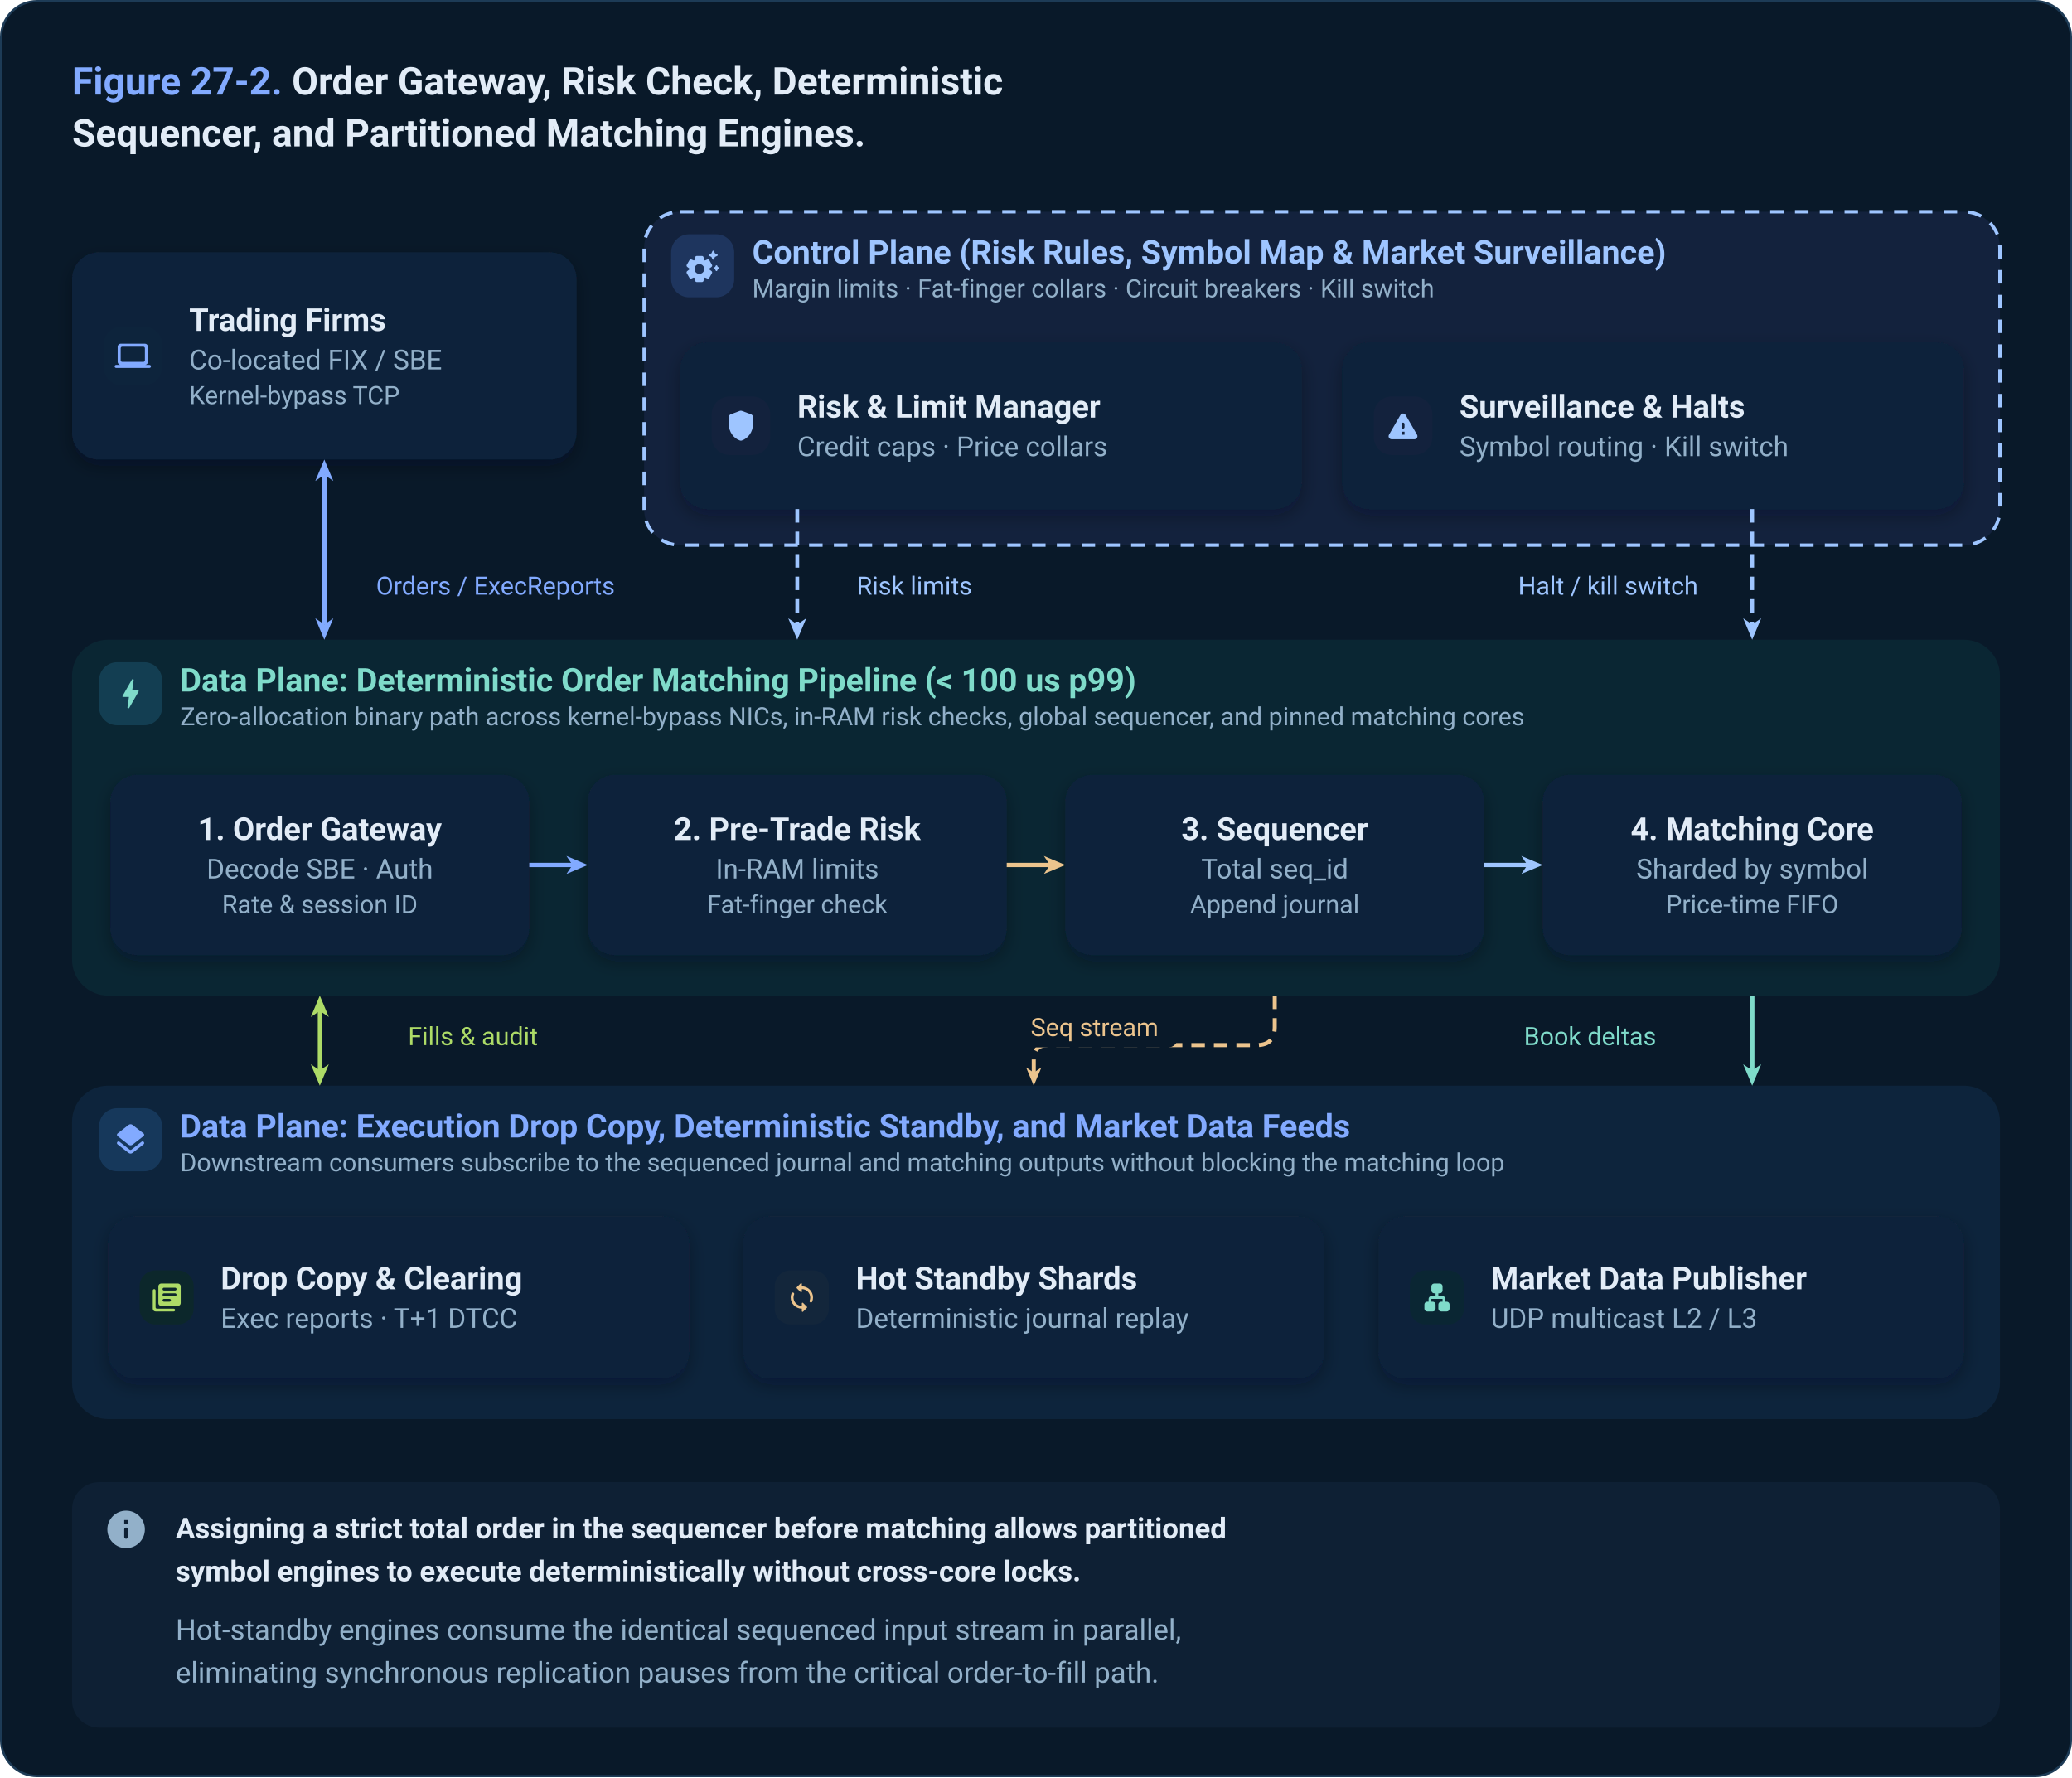
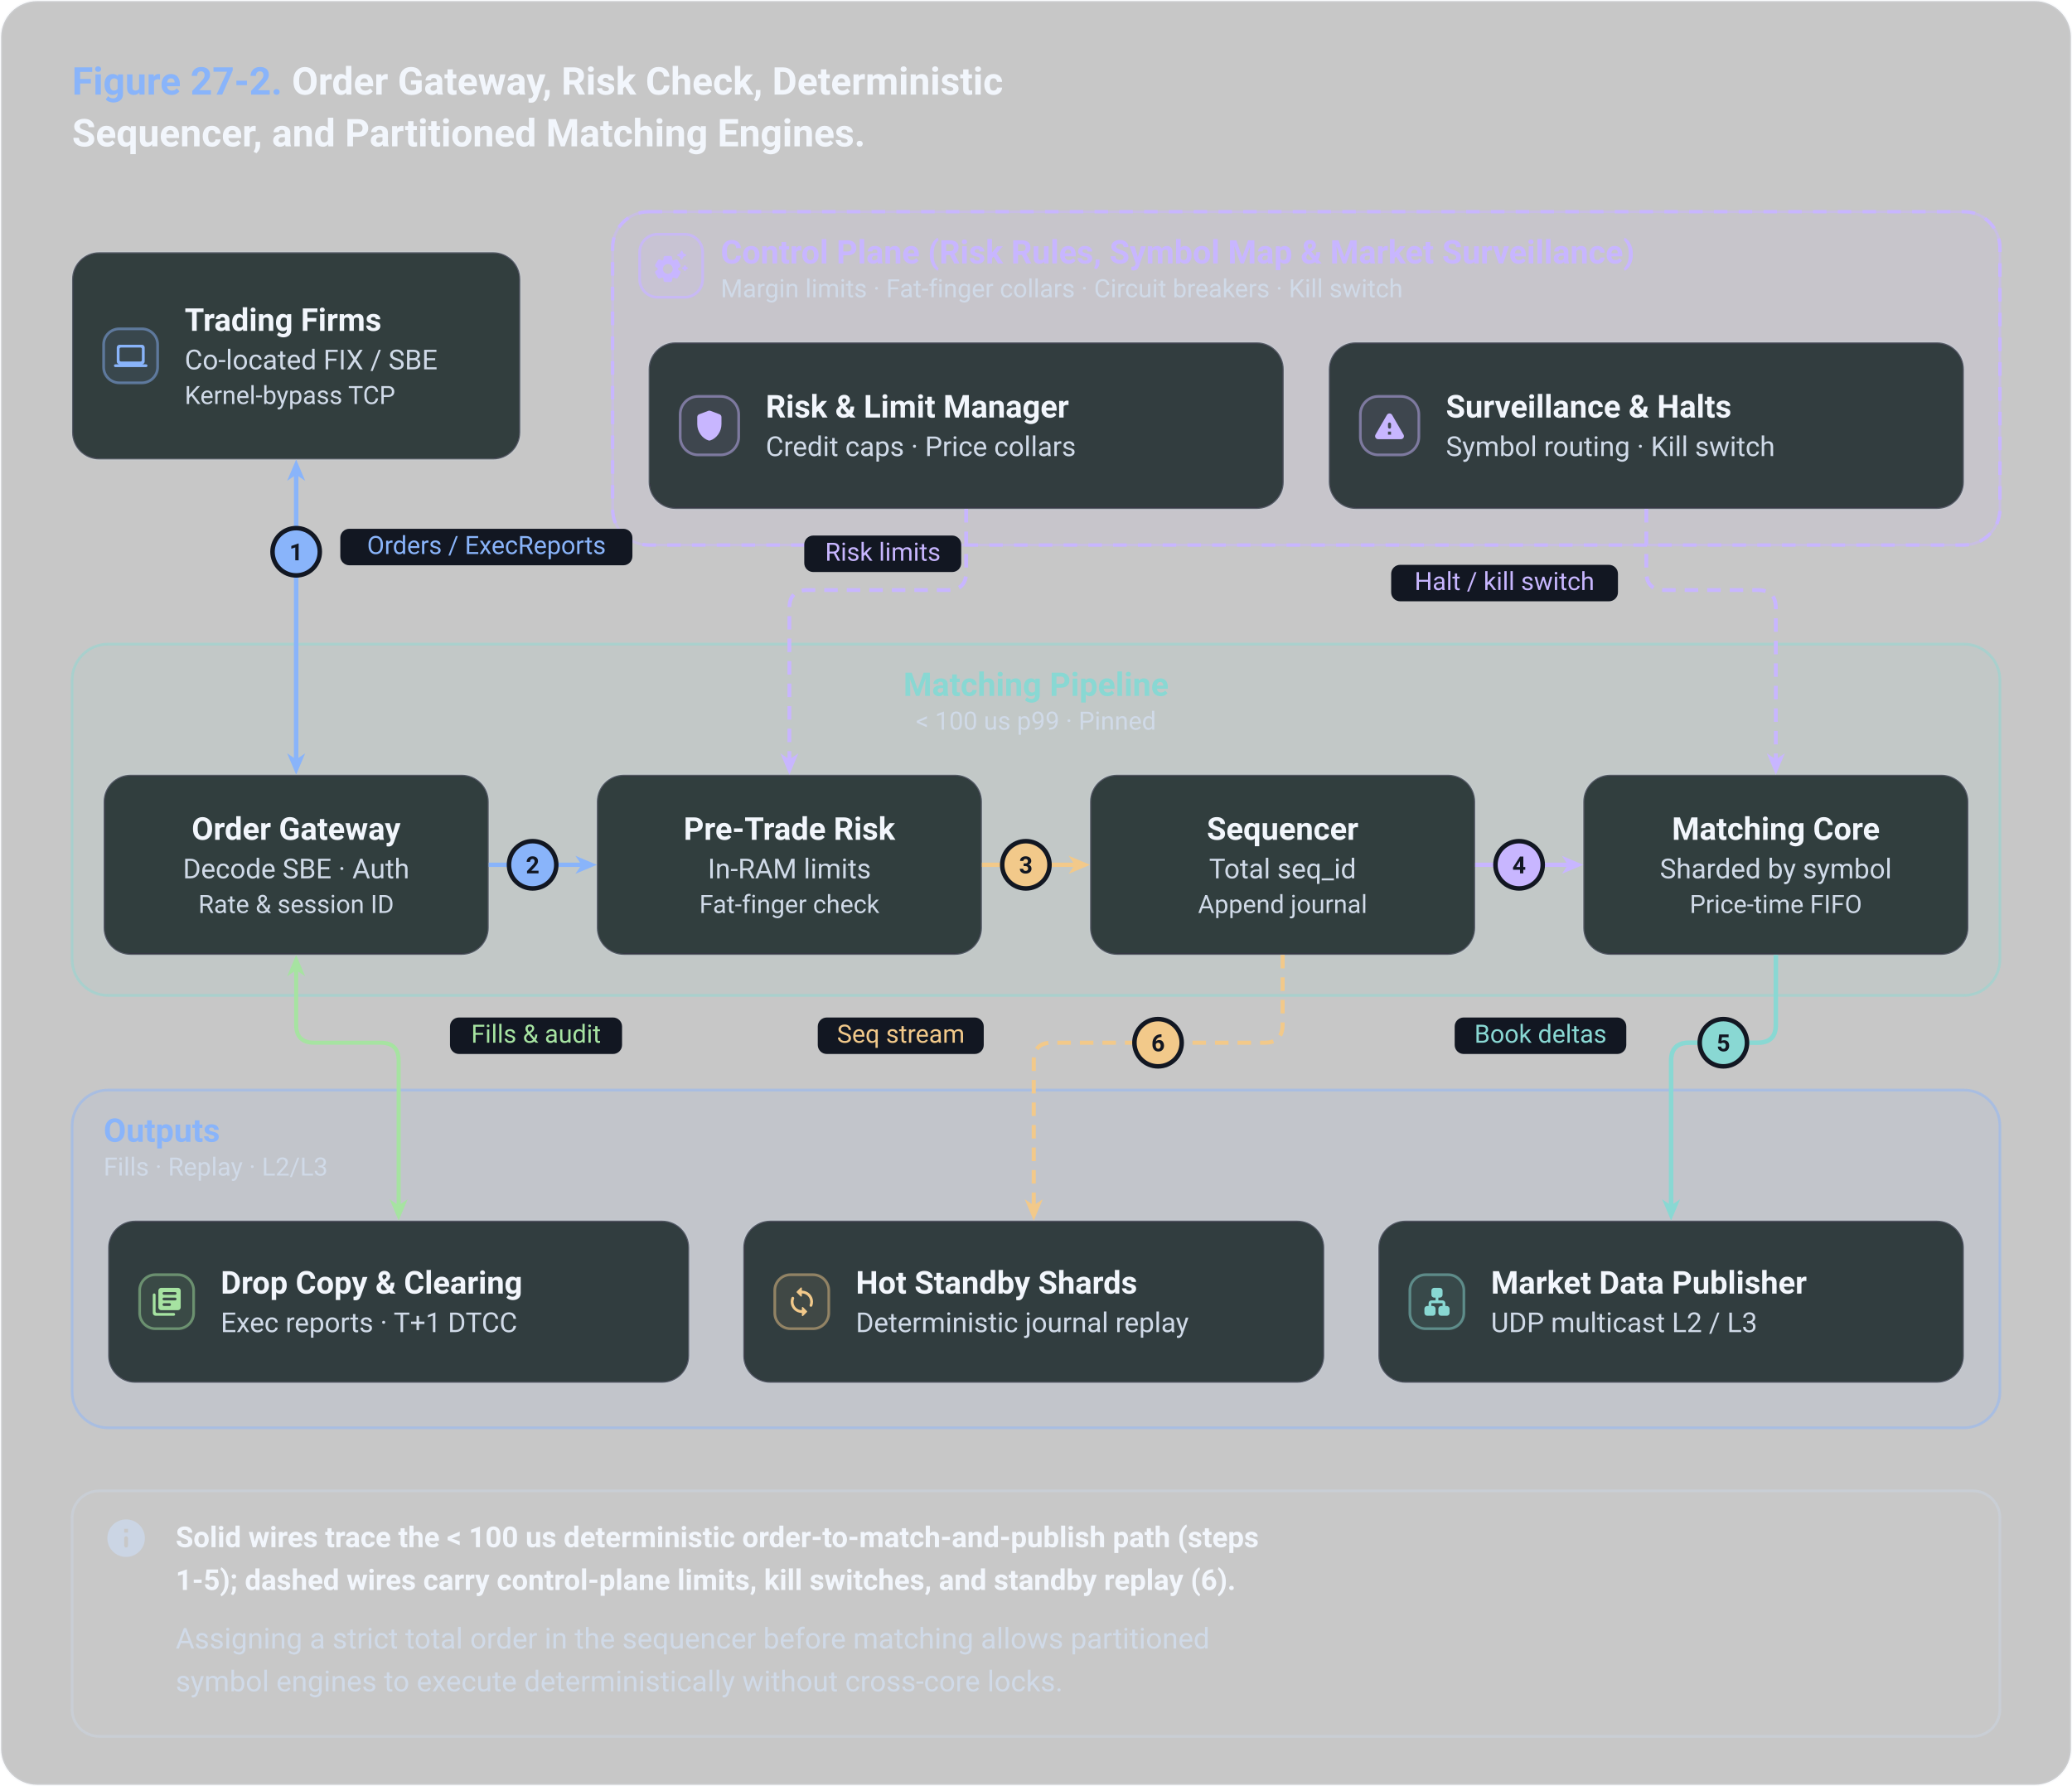
- <svg xmlns="http://www.w3.org/2000/svg" viewBox="0 0 920 789" width="920" height="789">
+ <svg xmlns="http://www.w3.org/2000/svg" viewBox="0 0 920 793" width="920" height="793">
  <style>
-     text { font-family: -apple-system, BlinkMacSystemFont, "Segoe UI", Roboto, "Helvetica Neue", Arial, sans-serif; fill: #E2ECF7; }
-     .paper { fill: #091929; }
-     .frame { fill: #091929; stroke: #1D3B56; stroke-width: 1; }
-     .card { fill: #10243A; }
-     .hair { stroke: #1D3B56; stroke-width: 1.2; fill: none; }
-     .muted { fill: #92B0C9; }
-     .ink { fill: #E2ECF7; }
+     text { font-family: -apple-system, BlinkMacSystemFont, "Segoe UI", Roboto, "Helvetica Neue", Arial, sans-serif; fill: #F2F6FC; }
+     .paper { fill: #121722; }
+     .frame { fill: rgba(0, 0, 0, 0.22); stroke: rgba(226, 232, 240, 0.18); stroke-width: 1.2; }
+     .card { fill: rgba(13, 18, 28, 0.80); stroke: rgba(203, 213, 225, 0.24); stroke-width: 1; }
+     .hair { stroke: rgba(226, 232, 240, 0.18); stroke-width: 1.2; fill: none; }
+     .muted { fill: #D0DAE8; }
+     .ink { fill: #F2F6FC; }
    .title { font-size: 17.0px; font-weight: 650; }
    .head { font-size: 14.5px; font-weight: 650; }
    .name { font-size: 14.0px; font-weight: 650; }
    .body { font-size: 13.0px; }
    .sub { font-size: 12.2px; }
    .mono { font-size: 11.8px; font-family: "SF Mono", SFMono-Regular, ui-monospace, Menlo, Consolas, monospace; }
    .monob { font-size: 11.8px; font-weight: 650; font-family: "SF Mono", SFMono-Regular, ui-monospace, Menlo, Consolas, monospace; }
    .small { font-size: 11.2px; }
    .badge { font-size: 10.5px; font-weight: 650; }
    .note { font-size: 12.8px; }
    .noteb { font-size: 12.8px; font-weight: 650; }
-     .sub, .small, .note { fill: #92B0C9; }
-     .c-blue { fill: #0D243C; }
-     .m-blue { fill: #16385B; }
-     .a-blue { fill: #82AAFF; }
-     .t-blue { fill: #82AAFF; }
-     .w-blue { stroke: #82AAFF; fill: none; stroke-linecap: butt; stroke-linejoin: round; }
-     .o-blue { stroke: #82AAFF; fill: none; stroke-width: 1.5; }
-     .h-blue { stroke: #82AAFF; stroke-width: 1.4; }
-     .c-green { fill: #0C272B; }
-     .m-green { fill: #153F44; }
-     .a-green { fill: #ADDB67; }
-     .t-green { fill: #ADDB67; }
-     .w-green { stroke: #ADDB67; fill: none; stroke-linecap: butt; stroke-linejoin: round; }
-     .o-green { stroke: #ADDB67; fill: none; stroke-width: 1.5; }
-     .h-green { stroke: #ADDB67; stroke-width: 1.4; }
-     .c-amber { fill: #13263B; }
-     .m-amber { fill: #1F3B58; }
-     .a-amber { fill: #ECC48D; }
-     .t-amber { fill: #ECC48D; }
-     .w-amber { stroke: #ECC48D; fill: none; stroke-linecap: butt; stroke-linejoin: round; }
-     .o-amber { stroke: #ECC48D; fill: none; stroke-width: 1.5; }
-     .h-amber { stroke: #ECC48D; stroke-width: 1.4; }
-     .c-red { fill: #211B2D; }
-     .m-red { fill: #342742; }
-     .a-red { fill: #F29CA3; }
-     .t-red { fill: #F29CA3; }
-     .w-red { stroke: #F29CA3; fill: none; stroke-linecap: butt; stroke-linejoin: round; }
-     .o-red { stroke: #F29CA3; fill: none; stroke-width: 1.5; }
-     .h-red { stroke: #F29CA3; stroke-width: 1.4; }
-     .c-purple { fill: #13223D; }
-     .m-purple { fill: #1E355E; }
-     .a-purple { fill: #9EC5FF; }
-     .t-purple { fill: #9EC5FF; }
-     .w-purple { stroke: #9EC5FF; fill: none; stroke-linecap: butt; stroke-linejoin: round; }
-     .o-purple { stroke: #9EC5FF; fill: none; stroke-width: 1.5; }
-     .h-purple { stroke: #9EC5FF; stroke-width: 1.4; }
-     .c-teal { fill: #0A2633; }
-     .m-teal { fill: #133E52; }
-     .a-teal { fill: #7FDBCA; }
-     .t-teal { fill: #7FDBCA; }
-     .w-teal { stroke: #7FDBCA; fill: none; stroke-linecap: butt; stroke-linejoin: round; }
-     .o-teal { stroke: #7FDBCA; fill: none; stroke-width: 1.5; }
-     .h-teal { stroke: #7FDBCA; stroke-width: 1.4; }
-     .c-gray { fill: #0E2034; }
-     .m-gray { fill: #1A324D; }
-     .a-gray { fill: #92B0C9; }
-     .t-gray { fill: #92B0C9; }
-     .w-gray { stroke: #92B0C9; fill: none; stroke-linecap: butt; stroke-linejoin: round; }
-     .o-gray { stroke: #92B0C9; fill: none; stroke-width: 1.5; }
-     .h-gray { stroke: #92B0C9; stroke-width: 1.4; }
-     .c-wire { fill: #0E2034; }
-     .m-wire { fill: #1A324D; }
-     .a-wire { fill: #789BB8; }
-     .t-wire { fill: #789BB8; }
-     .w-wire { stroke: #789BB8; fill: none; stroke-linecap: butt; stroke-linejoin: round; }
-     .o-wire { stroke: #789BB8; fill: none; stroke-width: 1.5; }
-     .h-wire { stroke: #789BB8; stroke-width: 1.4; }
+     .sub, .small, .note { fill: #D0DAE8; }
+     .c-blue { fill: rgba(137, 180, 250, 0.08); stroke: #89B4FA; stroke-opacity: 0.48; stroke-width: 1.2; }
+     .m-blue { fill: rgba(137, 180, 250, 0.16); stroke: #89B4FA; stroke-opacity: 0.78; stroke-width: 1.2; }
+     .a-blue { fill: #89B4FA; }
+     .t-blue { fill: #89B4FA; }
+     .w-blue { stroke: #89B4FA; fill: none; stroke-linecap: butt; stroke-linejoin: round; }
+     .o-blue { stroke: #89B4FA; fill: none; stroke-width: 1.5; }
+     .h-blue { stroke: #89B4FA; stroke-width: 1.4; }
+     .c-green { fill: rgba(166, 227, 161, 0.08); stroke: #A6E3A1; stroke-opacity: 0.48; stroke-width: 1.2; }
+     .m-green { fill: rgba(166, 227, 161, 0.15); stroke: #A6E3A1; stroke-opacity: 0.78; stroke-width: 1.2; }
+     .a-green { fill: #A6E3A1; }
+     .t-green { fill: #A6E3A1; }
+     .w-green { stroke: #A6E3A1; fill: none; stroke-linecap: butt; stroke-linejoin: round; }
+     .o-green { stroke: #A6E3A1; fill: none; stroke-width: 1.5; }
+     .h-green { stroke: #A6E3A1; stroke-width: 1.4; }
+     .c-amber { fill: rgba(242, 201, 138, 0.08); stroke: #F2C98A; stroke-opacity: 0.48; stroke-width: 1.2; }
+     .m-amber { fill: rgba(242, 201, 138, 0.16); stroke: #F2C98A; stroke-opacity: 0.78; stroke-width: 1.2; }
+     .a-amber { fill: #F2C98A; }
+     .t-amber { fill: #F2C98A; }
+     .w-amber { stroke: #F2C98A; fill: none; stroke-linecap: butt; stroke-linejoin: round; }
+     .o-amber { stroke: #F2C98A; fill: none; stroke-width: 1.5; }
+     .h-amber { stroke: #F2C98A; stroke-width: 1.4; }
+     .c-red { fill: rgba(243, 166, 178, 0.08); stroke: #F3A6B2; stroke-opacity: 0.48; stroke-width: 1.2; }
+     .m-red { fill: rgba(243, 166, 178, 0.16); stroke: #F3A6B2; stroke-opacity: 0.78; stroke-width: 1.2; }
+     .a-red { fill: #F3A6B2; }
+     .t-red { fill: #F3A6B2; }
+     .w-red { stroke: #F3A6B2; fill: none; stroke-linecap: butt; stroke-linejoin: round; }
+     .o-red { stroke: #F3A6B2; fill: none; stroke-width: 1.5; }
+     .h-red { stroke: #F3A6B2; stroke-width: 1.4; }
+     .c-purple { fill: rgba(200, 182, 255, 0.08); stroke: #C8B6FF; stroke-opacity: 0.48; stroke-width: 1.2; }
+     .m-purple { fill: rgba(200, 182, 255, 0.16); stroke: #C8B6FF; stroke-opacity: 0.78; stroke-width: 1.2; }
+     .a-purple { fill: #C8B6FF; }
+     .t-purple { fill: #C8B6FF; }
+     .w-purple { stroke: #C8B6FF; fill: none; stroke-linecap: butt; stroke-linejoin: round; }
+     .o-purple { stroke: #C8B6FF; fill: none; stroke-width: 1.5; }
+     .h-purple { stroke: #C8B6FF; stroke-width: 1.4; }
+     .c-teal { fill: rgba(137, 216, 211, 0.08); stroke: #89D8D3; stroke-opacity: 0.48; stroke-width: 1.2; }
+     .m-teal { fill: rgba(137, 216, 211, 0.15); stroke: #89D8D3; stroke-opacity: 0.78; stroke-width: 1.2; }
+     .a-teal { fill: #89D8D3; }
+     .t-teal { fill: #89D8D3; }
+     .w-teal { stroke: #89D8D3; fill: none; stroke-linecap: butt; stroke-linejoin: round; }
+     .o-teal { stroke: #89D8D3; fill: none; stroke-width: 1.5; }
+     .h-teal { stroke: #89D8D3; stroke-width: 1.4; }
+     .c-gray { fill: rgba(226, 232, 240, 0.04); stroke: #CBD5E4; stroke-opacity: 0.48; stroke-width: 1.2; }
+     .m-gray { fill: rgba(226, 232, 240, 0.10); stroke: #CBD5E4; stroke-opacity: 0.78; stroke-width: 1.2; }
+     .a-gray { fill: #CBD5E4; }
+     .t-gray { fill: #CBD5E4; }
+     .w-gray { stroke: #CBD5E4; fill: none; stroke-linecap: butt; stroke-linejoin: round; }
+     .o-gray { stroke: #CBD5E4; fill: none; stroke-width: 1.5; }
+     .h-gray { stroke: #CBD5E4; stroke-width: 1.4; }
+     .c-wire { fill: rgba(226, 232, 240, 0.04); }
+     .m-wire { fill: rgba(226, 232, 240, 0.10); }
+     .a-wire { fill: #AAB7C9; }
+     .t-wire { fill: #AAB7C9; }
+     .w-wire { stroke: #AAB7C9; fill: none; stroke-linecap: butt; stroke-linejoin: round; }
+     .o-wire { stroke: #AAB7C9; fill: none; stroke-width: 1.5; }
+     .h-wire { stroke: #AAB7C9; stroke-width: 1.4; }
  </style>
  <defs>
    <filter id="lift" x="-10%" y="-15%" width="120%" height="140%">
-       <feDropShadow dx="0" dy="1" stdDeviation="1.2" flood-color="#010A14" flood-opacity="0.45" />
-       <feDropShadow dx="0" dy="3" stdDeviation="4" flood-color="#010A14" flood-opacity="0.32" />
+       <feDropShadow dx="0" dy="1" stdDeviation="1.2" flood-color="#000000" flood-opacity="0.0" />
+       <feDropShadow dx="0" dy="3" stdDeviation="4" flood-color="#000000" flood-opacity="0.00" />
    </filter>
  </defs>
-   <rect x="0.5" y="0.5" width="919" height="788" rx="16" class="frame" />
+   <rect x="0.5" y="0.5" width="919" height="792" rx="16" class="frame" />
  <text x="32" y="42" class="title">
    <tspan class="t-blue">Figure 27-2.</tspan> Order Gateway, Risk Check, Deterministic</text>
  <text x="32" y="65" class="title">Sequencer, and Partitioned Matching Engines.</text>
  <g transform="translate(0 94)">
-     <rect x="32.0" y="18.0" width="224.0" height="92.0" rx="12" class="card" filter="url(#lift)" />
-     <rect x="46.0" y="51.0" width="26.0" height="26.0" rx="8" class="c-blue" />
-     <g transform="translate(50.9 55.9) scale(0.672)" class="a-blue">
+     <rect x="32.0" y="18.0" width="199.0" height="92.0" rx="12" class="card" filter="url(#lift)" />
+     <rect x="46.0" y="52.0" width="24.0" height="24.0" rx="7" class="c-blue" />
+     <g transform="translate(50.6 56.6) scale(0.620)" class="a-blue">
      <path d="M20 18c1.1 0 2-.9 2-2V6c0-1.1-.9-2-2-2H4c-1.1 0-2 .9-2 2v10c0 1.1.9 2 2 2H1c-.55 0-1 .45-1 1s.45 1 1 1h22c.55 0 1-.45 1-1s-.45-1-1-1h-3zM5 6h14c.55 0 1 .45 1 1v8c0 .55-.45 1-1 1H5c-.55 0-1-.45-1-1V7c0-.55.45-1 1-1z" />
    </g>
-     <text x="84.0" y="52.9" class="name" data-fit="84.0,244.0">Trading Firms</text>
-     <text x="84.0" y="70.0" class="sub" data-fit="84.0,244.0">Co-located FIX / SBE</text>
-     <text x="84.0" y="85.4" class="small" data-fit="84.0,244.0">Kernel-bypass TCP</text>
-     <rect x="286.0" y="0.0" width="602.0" height="148.0" rx="16" class="c-purple" />
-     <rect x="286.0" y="0.0" width="602.0" height="148.0" rx="16" class="o-purple" stroke-dasharray="6 5" />
-     <rect x="298.0" y="10.0" width="28.0" height="28.0" rx="8" class="m-purple" />
-     <g transform="translate(303.3 15.3) scale(0.723)" class="a-purple">
+     <text x="82.0" y="52.9" class="name" data-fit="82.0,219.0">Trading Firms</text>
+     <text x="82.0" y="70.0" class="sub" data-fit="82.0,219.0">Co-located FIX / SBE</text>
+     <text x="82.0" y="85.4" class="small" data-fit="82.0,219.0">Kernel-bypass TCP</text>
+     <rect x="272.0" y="0.0" width="616.0" height="148.0" rx="16" class="c-purple" />
+     <rect x="272.0" y="0.0" width="616.0" height="148.0" rx="16" class="o-purple" stroke-dasharray="6 5" />
+     <rect x="284.0" y="10.0" width="28.0" height="28.0" rx="8" class="m-purple" />
+     <g transform="translate(289.3 15.3) scale(0.723)" class="a-purple">
      <path d="m18.04 7.99-.63-1.4-1.4-.63a.5.5 0 0 1 0-.91l1.4-.63.63-1.4a.5.5 0 0 1 .91 0l.63 1.4 1.4.63a.5.5 0 0 1 0 .91l-1.4.63-.63 1.4c-.17.39-.73.39-.91 0zm3.24 4.73-.32-.72a.5.5 0 0 0-.91 0l-.32.72-.73.32a.5.5 0 0 0 0 .91l.72.32.32.73a.5.5 0 0 0 .91 0l.32-.72.73-.32a.5.5 0 0 0 0-.91l-.72-.33zm-5.04 1.65 1.23.93c.4.3.51.86.26 1.3l-1.62 2.8c-.25.44-.79.62-1.25.42l-1.43-.6c-.2.13-.42.26-.64.37l-.19 1.54c-.06.5-.49.88-.99.88H8.38c-.5 0-.93-.38-.99-.88l-.19-1.54c-.22-.11-.43-.23-.64-.37l-1.43.6c-.46.2-1 .02-1.25-.42l-1.62-2.8c-.25-.44-.14-.99.26-1.3l1.23-.93V14c0-.12 0-.25.01-.37l-1.23-.93c-.4-.3-.51-.86-.26-1.3l1.62-2.8c.25-.44.79-.62 1.25-.42l1.43.6c.2-.13.42-.26.64-.37l.19-1.54c.05-.49.48-.87.98-.87h3.23c.5 0 .93.38.99.88l.19 1.54c.22.11.43.23.64.37l1.43-.6c.46-.2 1-.02 1.25.42l1.62 2.8c.25.44.14.99-.26 1.3l-1.23.93c.01.12.01.24.01.37s0 .24-.01.36zM13 14c0-1.66-1.34-3-3-3s-3 1.34-3 3 1.34 3 3 3 3-1.34 3-3z" />
    </g>
-     <text x="334.0" y="23.0" class="head t-purple" data-fit="334.0,878.0">Control Plane (Risk Rules, Symbol Map &amp; Market Surveillance)</text>
-     <text x="334.0" y="38.0" class="small" data-fit="334.0,878.0">Margin limits · Fat-finger collars · Circuit breakers · Kill switch</text>
-     <rect x="302.0" y="58.0" width="276.0" height="74.0" rx="12" class="card" filter="url(#lift)" />
-     <rect x="316.0" y="82.0" width="26.0" height="26.0" rx="8" class="c-purple" />
-     <g transform="translate(320.9 86.9) scale(0.672)" class="a-purple">
+     <text x="320.0" y="23.0" class="head t-purple" data-fit="320.0,878.0">Control Plane (Risk Rules, Symbol Map &amp; Market Surveillance)</text>
+     <text x="320.0" y="38.0" class="small" data-fit="320.0,878.0">Margin limits · Fat-finger collars · Circuit breakers · Kill switch</text>
+     <rect x="288.0" y="58.0" width="282.0" height="74.0" rx="12" class="card" filter="url(#lift)" />
+     <rect x="302.0" y="82.0" width="26.0" height="26.0" rx="8" class="c-purple" />
+     <g transform="translate(306.9 86.9) scale(0.672)" class="a-purple">
      <path d="m11.3 2.26-6 2.25C4.52 4.81 4 5.55 4 6.39v4.7c0 4.83 3.13 9.37 7.43 10.75.37.12.77.12 1.14 0 4.3-1.38 7.43-5.91 7.43-10.75v-4.7a2 2 0 0 0-1.3-1.87l-6-2.25c-.45-.18-.95-.18-1.4-.01z" />
    </g>
-     <text x="354.0" y="91.4" class="name" data-fit="354.0,566.0">Risk &amp; Limit Manager</text>
-     <text x="354.0" y="108.5" class="sub" data-fit="354.0,566.0">Credit caps · Price collars</text>
-     <rect x="596.0" y="58.0" width="276.0" height="74.0" rx="12" class="card" filter="url(#lift)" />
-     <rect x="610.0" y="82.0" width="26.0" height="26.0" rx="8" class="c-purple" />
-     <g transform="translate(614.9 86.9) scale(0.672)" class="a-purple">
+     <text x="340.0" y="91.4" class="name" data-fit="340.0,558.0">Risk &amp; Limit Manager</text>
+     <text x="340.0" y="108.5" class="sub" data-fit="340.0,558.0">Credit caps · Price collars</text>
+     <rect x="590.0" y="58.0" width="282.0" height="74.0" rx="12" class="card" filter="url(#lift)" />
+     <rect x="604.0" y="82.0" width="26.0" height="26.0" rx="8" class="c-purple" />
+     <g transform="translate(608.9 86.9) scale(0.672)" class="a-purple">
      <path d="M4.47 21h15.06c1.54 0 2.5-1.67 1.73-3L13.73 4.99c-.77-1.33-2.69-1.33-3.46 0L2.74 18c-.77 1.33.19 3 1.73 3zM12 14c-.55 0-1-.45-1-1v-2c0-.55.45-1 1-1s1 .45 1 1v2c0 .55-.45 1-1 1zm1 4h-2v-2h2v2z" />
    </g>
-     <text x="648.0" y="91.4" class="name" data-fit="648.0,860.0">Surveillance &amp; Halts</text>
-     <text x="648.0" y="108.5" class="sub" data-fit="648.0,860.0">Symbol routing · Kill switch</text>
-     <rect x="32.0" y="190.0" width="856.0" height="158.0" rx="16" class="c-teal" />
-     <rect x="44.0" y="200.0" width="28.0" height="28.0" rx="8" class="m-teal" />
-     <g transform="translate(49.3 205.3) scale(0.723)" class="a-teal">
-       <path d="M10.67 21c-.35 0-.62-.31-.57-.66L11 14H7.5c-.88 0-.33-.75-.31-.78 1.26-2.23 3.15-5.53 5.65-9.93a.577.577 0 0 1 1.07.37l-.9 6.34h3.51c.4 0 .62.19.4.66-3.29 5.74-5.2 9.09-5.75 10.05-.1.18-.29.29-.5.29z" />
-     </g>
-     <text x="80.0" y="213.0" class="head t-teal" data-fit="80.0,878.0">Data Plane: Deterministic Order Matching Pipeline (&lt; 100 us p99)</text>
-     <text x="80.0" y="228.0" class="small" data-fit="80.0,878.0">Zero-allocation binary path across kernel-bypass NICs, in-RAM risk checks, global sequencer, and pinned matching cores</text>
-     <rect x="49.0" y="250.0" width="186.0" height="80.0" rx="12" class="card" filter="url(#lift)" />
-     <text x="142.0" y="278.9" class="name" text-anchor="middle" data-fit="59.0,225.0">1. Order Gateway</text>
-     <text x="142.0" y="296.0" class="sub" text-anchor="middle" data-fit="59.0,225.0">Decode SBE · Auth</text>
-     <text x="142.0" y="311.4" class="small" text-anchor="middle" data-fit="59.0,225.0">Rate &amp; session ID</text>
-     <rect x="261.0" y="250.0" width="186.0" height="80.0" rx="12" class="card" filter="url(#lift)" />
-     <text x="354.0" y="278.9" class="name" text-anchor="middle" data-fit="271.0,437.0">2. Pre-Trade Risk</text>
-     <text x="354.0" y="296.0" class="sub" text-anchor="middle" data-fit="271.0,437.0">In-RAM limits</text>
-     <text x="354.0" y="311.4" class="small" text-anchor="middle" data-fit="271.0,437.0">Fat-finger check</text>
-     <rect x="473.0" y="250.0" width="186.0" height="80.0" rx="12" class="card" filter="url(#lift)" />
-     <text x="566.0" y="278.9" class="name" text-anchor="middle" data-fit="483.0,649.0">3. Sequencer</text>
-     <text x="566.0" y="296.0" class="sub" text-anchor="middle" data-fit="483.0,649.0">Total seq_id</text>
-     <text x="566.0" y="311.4" class="small" text-anchor="middle" data-fit="483.0,649.0">Append journal</text>
-     <rect x="685.0" y="250.0" width="186.0" height="80.0" rx="12" class="card" filter="url(#lift)" />
-     <text x="778.0" y="278.9" class="name" text-anchor="middle" data-fit="695.0,861.0">4. Matching Core</text>
-     <text x="778.0" y="296.0" class="sub" text-anchor="middle" data-fit="695.0,861.0">Sharded by symbol</text>
-     <text x="778.0" y="311.4" class="small" text-anchor="middle" data-fit="695.0,861.0">Price-time FIFO</text>
-     <polygon points="261.0,290.0 251.5,294.0 254.2,290.0 251.5,286.0" class="a-blue" />
-     <path d="M235.0,290.0 L254.3,290.0" class="w-blue" stroke-width="1.9" />
-     <polygon points="473.0,290.0 463.5,294.0 466.2,290.0 463.5,286.0" class="a-amber" />
-     <path d="M447.0,290.0 L466.4,290.0" class="w-amber" stroke-width="1.9" />
-     <polygon points="685.0,290.0 675.5,294.0 678.2,290.0 675.5,286.0" class="a-purple" />
-     <path d="M659.0,290.0 L678.4,290.0" class="w-purple" stroke-width="1.9" />
-     <rect x="32.0" y="388.0" width="856.0" height="148.0" rx="16" class="c-blue" />
-     <rect x="44.0" y="398.0" width="28.0" height="28.0" rx="8" class="m-blue" />
-     <g transform="translate(49.3 403.3) scale(0.723)" class="a-blue">
-       <path d="M12.6 18.06c-.36.28-.87.28-1.23 0l-6.15-4.78a.991.991 0 0 0-1.22 0 .997.997 0 0 0 0 1.57l6.76 5.26c.72.56 1.73.56 2.46 0l6.76-5.26c.51-.4.51-1.17 0-1.57l-.01-.01a.991.991 0 0 0-1.22 0l-6.15 4.79zm.63-3.02 6.76-5.26c.51-.4.51-1.18 0-1.58l-6.76-5.26c-.72-.56-1.73-.56-2.46 0L4.01 8.21c-.51.4-.51 1.18 0 1.58l6.76 5.26c.72.56 1.74.56 2.46-.01z" />
-     </g>
-     <text x="80.0" y="411.0" class="head t-blue" data-fit="80.0,878.0">Data Plane: Execution Drop Copy, Deterministic Standby, and Market Data Feeds</text>
-     <text x="80.0" y="426.0" class="small" data-fit="80.0,878.0">Downstream consumers subscribe to the sequenced journal and matching outputs without blocking the matching loop</text>
-     <rect x="48.0" y="446.0" width="258.0" height="72.0" rx="12" class="card" filter="url(#lift)" />
-     <rect x="62.0" y="470.0" width="24.0" height="24.0" rx="7" class="c-green" />
-     <g transform="translate(66.6 474.6) scale(0.620)" class="a-green">
+     <text x="642.0" y="91.4" class="name" data-fit="642.0,860.0">Surveillance &amp; Halts</text>
+     <text x="642.0" y="108.5" class="sub" data-fit="642.0,860.0">Symbol routing · Kill switch</text>
+     <rect x="32.0" y="192.0" width="856.0" height="156.0" rx="16" class="c-teal" />
+     <text x="460.0" y="215.0" class="head t-teal" text-anchor="middle" data-fit="44.0,876.0">Matching Pipeline</text>
+     <text x="460.0" y="230.0" class="small" text-anchor="middle" data-fit="44.0,876.0">&lt; 100 us p99 · Pinned</text>
+     <rect x="46.0" y="250.0" width="171.0" height="80.0" rx="12" class="card" filter="url(#lift)" />
+     <text x="131.5" y="278.9" class="name" text-anchor="middle" data-fit="56.0,207.0">Order Gateway</text>
+     <text x="131.5" y="296.0" class="sub" text-anchor="middle" data-fit="56.0,207.0">Decode SBE · Auth</text>
+     <text x="131.5" y="311.4" class="small" text-anchor="middle" data-fit="56.0,207.0">Rate &amp; session ID</text>
+     <rect x="265.0" y="250.0" width="171.0" height="80.0" rx="12" class="card" filter="url(#lift)" />
+     <text x="350.5" y="278.9" class="name" text-anchor="middle" data-fit="275.0,426.0">Pre-Trade Risk</text>
+     <text x="350.5" y="296.0" class="sub" text-anchor="middle" data-fit="275.0,426.0">In-RAM limits</text>
+     <text x="350.5" y="311.4" class="small" text-anchor="middle" data-fit="275.0,426.0">Fat-finger check</text>
+     <rect x="484.0" y="250.0" width="171.0" height="80.0" rx="12" class="card" filter="url(#lift)" />
+     <text x="569.5" y="278.9" class="name" text-anchor="middle" data-fit="494.0,645.0">Sequencer</text>
+     <text x="569.5" y="296.0" class="sub" text-anchor="middle" data-fit="494.0,645.0">Total seq_id</text>
+     <text x="569.5" y="311.4" class="small" text-anchor="middle" data-fit="494.0,645.0">Append journal</text>
+     <rect x="703.0" y="250.0" width="171.0" height="80.0" rx="12" class="card" filter="url(#lift)" />
+     <text x="788.5" y="278.9" class="name" text-anchor="middle" data-fit="713.0,864.0">Matching Core</text>
+     <text x="788.5" y="296.0" class="sub" text-anchor="middle" data-fit="713.0,864.0">Sharded by symbol</text>
+     <text x="788.5" y="311.4" class="small" text-anchor="middle" data-fit="713.0,864.0">Price-time FIFO</text>
+     <polygon points="265.0,290.0 255.5,294.0 258.2,290.0 255.5,286.0" class="a-blue" />
+     <path d="M217.0,290.0 L258.4,290.0" class="w-blue" stroke-width="1.9" />
+     <polygon points="484.0,290.0 474.5,294.0 477.2,290.0 474.5,286.0" class="a-amber" />
+     <path d="M436.0,290.0 L477.4,290.0" class="w-amber" stroke-width="1.9" />
+     <polygon points="703.0,290.0 693.5,294.0 696.2,290.0 693.5,286.0" class="a-purple" />
+     <path d="M655.0,290.0 L696.4,290.0" class="w-purple" stroke-width="1.9" />
+     <rect x="32.0" y="390.0" width="856.0" height="150.0" rx="16" class="c-blue" />
+     <text x="46.0" y="413.0" class="head t-blue" data-fit="46.0,878.0">Outputs</text>
+     <text x="46.0" y="428.0" class="small" data-fit="46.0,878.0">Fills · Replay · L2/L3</text>
+     <rect x="48.0" y="448.0" width="258.0" height="72.0" rx="12" class="card" filter="url(#lift)" />
+     <rect x="62.0" y="472.0" width="24.0" height="24.0" rx="7" class="c-green" />
+     <g transform="translate(66.6 476.6) scale(0.620)" class="a-green">
      <path d="M3 6c-.55 0-1 .45-1 1v13c0 1.1.9 2 2 2h13c.55 0 1-.45 1-1s-.45-1-1-1H5c-.55 0-1-.45-1-1V7c0-.55-.45-1-1-1zm17-4H8c-1.1 0-2 .9-2 2v12c0 1.1.9 2 2 2h12c1.1 0 2-.9 2-2V4c0-1.1-.9-2-2-2zm-2 9h-8c-.55 0-1-.45-1-1s.45-1 1-1h8c.55 0 1 .45 1 1s-.45 1-1 1zm-4 4h-4c-.55 0-1-.45-1-1s.45-1 1-1h4c.55 0 1 .45 1 1s-.45 1-1 1zm4-8h-8c-.55 0-1-.45-1-1s.45-1 1-1h8c.55 0 1 .45 1 1s-.45 1-1 1z" />
    </g>
-     <text x="98.0" y="478.4" class="name" data-fit="98.0,294.0">Drop Copy &amp; Clearing</text>
-     <text x="98.0" y="495.5" class="sub" data-fit="98.0,294.0">Exec reports · T+1 DTCC</text>
-     <rect x="330.0" y="446.0" width="258.0" height="72.0" rx="12" class="card" filter="url(#lift)" />
-     <rect x="344.0" y="470.0" width="24.0" height="24.0" rx="7" class="c-amber" />
-     <g transform="translate(348.6 474.6) scale(0.620)" class="a-amber">
+     <text x="98.0" y="480.4" class="name" data-fit="98.0,294.0">Drop Copy &amp; Clearing</text>
+     <text x="98.0" y="497.5" class="sub" data-fit="98.0,294.0">Exec reports · T+1 DTCC</text>
+     <rect x="330.0" y="448.0" width="258.0" height="72.0" rx="12" class="card" filter="url(#lift)" />
+     <rect x="344.0" y="472.0" width="24.0" height="24.0" rx="7" class="c-amber" />
+     <g transform="translate(348.6 476.6) scale(0.620)" class="a-amber">
      <path d="M12 4V2.21c0-.45-.54-.67-.85-.35l-2.8 2.79c-.2.2-.2.51 0 .71l2.79 2.79c.32.31.86.09.86-.36V6c3.31 0 6 2.69 6 6 0 .79-.15 1.56-.44 2.25-.15.36-.04.77.23 1.04.51.51 1.37.33 1.64-.34.37-.91.57-1.91.57-2.95 0-4.42-3.58-8-8-8zm0 14c-3.31 0-6-2.69-6-6 0-.79.15-1.56.44-2.25.15-.36.04-.77-.23-1.04-.51-.51-1.37-.33-1.64.34C4.2 9.96 4 10.96 4 12c0 4.42 3.58 8 8 8v1.79c0 .45.54.67.85.35l2.79-2.79c.2-.2.2-.51 0-.71l-2.79-2.79a.5.5 0 0 0-.85.36V18z" />
    </g>
-     <text x="380.0" y="478.4" class="name" data-fit="380.0,576.0">Hot Standby Shards</text>
-     <text x="380.0" y="495.5" class="sub" data-fit="380.0,576.0">Deterministic journal replay</text>
-     <rect x="612.0" y="446.0" width="260.0" height="72.0" rx="12" class="card" filter="url(#lift)" />
-     <rect x="626.0" y="470.0" width="24.0" height="24.0" rx="7" class="c-teal" />
-     <g transform="translate(630.6 474.6) scale(0.620)" class="a-teal">
+     <text x="380.0" y="480.4" class="name" data-fit="380.0,576.0">Hot Standby Shards</text>
+     <text x="380.0" y="497.5" class="sub" data-fit="380.0,576.0">Deterministic journal replay</text>
+     <rect x="612.0" y="448.0" width="260.0" height="72.0" rx="12" class="card" filter="url(#lift)" />
+     <rect x="626.0" y="472.0" width="24.0" height="24.0" rx="7" class="c-teal" />
+     <g transform="translate(630.6 476.6) scale(0.620)" class="a-teal">
      <path d="M15 22h4c1.1 0 2-.9 2-2v-3c0-1.1-.9-2-2-2h-1v-2c0-1.1-.9-2-2-2h-3V9h1c1.1 0 2-.9 2-2V4c0-1.1-.9-2-2-2h-4c-1.1 0-2 .9-2 2v3c0 1.1.9 2 2 2h1v2H8c-1.1 0-2 .9-2 2v2H5c-1.1 0-2 .9-2 2v3c0 1.1.9 2 2 2h4c1.1 0 2-.9 2-2v-3c0-1.1-.9-2-2-2H8v-2h8v2h-1c-1.1 0-2 .9-2 2v3c0 1.1.9 2 2 2z" />
    </g>
-     <text x="662.0" y="478.4" class="name" data-fit="662.0,860.0">Market Data Publisher</text>
-     <text x="662.0" y="495.5" class="sub" data-fit="662.0,860.0">UDP multicast L2 / L3</text>
-     <polygon points="144.0,190.0 140.0,180.5 144.0,183.2 148.0,180.5" class="a-blue" />
-     <polygon points="144.0,110.0 148.0,119.5 144.0,116.8 140.0,119.5" class="a-blue" />
-     <path d="M144.0,116.7 L144.0,183.3" class="w-blue" stroke-width="2.0" />
-     <rect x="155.1" y="158.8" width="129.7" height="16.2" rx="4" class="paper" />
-     <text x="220.0" y="170.0" class="small t-blue" text-anchor="middle">Orders / ExecReports</text>
-     <polygon points="354.0,190.0 350.0,180.5 354.0,183.2 358.0,180.5" class="a-purple" />
-     <path d="M354.0,132.0 L354.0,183.3" class="w-purple" stroke-width="1.7" stroke-dasharray="6 4" />
-     <rect x="371.1" y="158.8" width="69.7" height="16.2" rx="4" class="paper" />
-     <text x="406.0" y="170.0" class="small t-purple" text-anchor="middle">Risk limits</text>
-     <polygon points="778.0,190.0 774.0,180.5 778.0,183.2 782.0,180.5" class="a-purple" />
-     <path d="M778.0,132.0 L778.0,183.3" class="w-purple" stroke-width="1.7" stroke-dasharray="6 4" />
-     <rect x="663.7" y="158.8" width="100.7" height="16.2" rx="4" class="paper" />
-     <text x="714.0" y="170.0" class="small t-purple" text-anchor="middle">Halt / kill switch</text>
-     <polygon points="142.0,388.0 138.0,378.5 142.0,381.2 146.0,378.5" class="a-green" />
-     <polygon points="142.0,348.0 146.0,357.5 142.0,354.8 138.0,357.5" class="a-green" />
-     <path d="M142.0,354.6 L142.0,381.4" class="w-green" stroke-width="1.8" />
-     <rect x="171.8" y="358.8" width="76.4" height="16.2" rx="4" class="paper" />
-     <text x="210.0" y="370.0" class="small t-green" text-anchor="middle">Fills &amp; audit</text>
-     <polygon points="459.0,388.0 455.6,379.9 459.0,382.2 462.4,379.9" class="a-amber" />
-     <path d="M566.0,348.0 L566.0,362.0 Q566.0,370.0 558.0,370.0 L465.2,370.0 Q459.0,370.0 459.0,376.2 L459.0,382.3" class="w-amber" stroke-width="1.8" stroke-dasharray="6 4" />
-     <rect x="449.1" y="354.8" width="73.7" height="16.2" rx="4" class="paper" />
-     <text x="486.0" y="366.0" class="small t-amber" text-anchor="middle">Seq stream</text>
-     <polygon points="778.0,388.0 774.0,378.5 778.0,381.2 782.0,378.5" class="a-teal" />
-     <path d="M778.0,348.0 L778.0,381.4" class="w-teal" stroke-width="2.0" />
-     <rect x="667.9" y="358.8" width="76.2" height="16.2" rx="4" class="paper" />
-     <text x="706.0" y="370.0" class="small t-teal" text-anchor="middle">Book deltas</text>
+     <text x="662.0" y="480.4" class="name" data-fit="662.0,860.0">Market Data Publisher</text>
+     <text x="662.0" y="497.5" class="sub" data-fit="662.0,860.0">UDP multicast L2 / L3</text>
+     <polygon points="131.5,250.0 127.5,240.5 131.5,243.2 135.5,240.5" class="a-blue" />
+     <polygon points="131.5,110.0 135.5,119.5 131.5,116.8 127.5,119.5" class="a-blue" />
+     <path d="M131.5,116.7 L131.5,243.3" class="w-blue" stroke-width="2.0" />
+     <rect x="151.1" y="140.8" width="129.7" height="16.2" rx="4" class="paper" />
+     <text x="216.0" y="152.0" class="small t-blue" text-anchor="middle">Orders / ExecReports</text>
+     <polygon points="350.5,250.0 346.5,240.5 350.5,243.2 354.5,240.5" class="a-purple" />
+     <path d="M429.0,132.0 L429.0,160.0 Q429.0,168.0 421.0,168.0 L358.5,168.0 Q350.5,168.0 350.5,176.0 L350.5,243.3" class="w-purple" stroke-width="1.7" stroke-dasharray="6 4" />
+     <rect x="357.1" y="143.8" width="69.7" height="16.2" rx="4" class="paper" />
+     <text x="392.0" y="155.0" class="small t-purple" text-anchor="middle">Risk limits</text>
+     <polygon points="788.5,250.0 784.5,240.5 788.5,243.2 792.5,240.5" class="a-purple" />
+     <path d="M731.0,132.0 L731.0,160.0 Q731.0,168.0 739.0,168.0 L780.5,168.0 Q788.5,168.0 788.5,176.0 L788.5,243.3" class="w-purple" stroke-width="1.7" stroke-dasharray="6 4" />
+     <rect x="617.7" y="156.8" width="100.7" height="16.2" rx="4" class="paper" />
+     <text x="668.0" y="168.0" class="small t-purple" text-anchor="middle">Halt / kill switch</text>
+     <polygon points="177.0,448.0 173.0,438.5 177.0,441.2 181.0,438.5" class="a-green" />
+     <polygon points="131.5,330.0 135.5,339.5 131.5,336.8 127.5,339.5" class="a-green" />
+     <path d="M131.5,336.6 L131.5,361.0 Q131.5,369.0 139.5,369.0 L169.0,369.0 Q177.0,369.0 177.0,377.0 L177.0,441.4" class="w-green" stroke-width="1.8" />
+     <rect x="199.8" y="357.8" width="76.4" height="16.2" rx="4" class="paper" />
+     <text x="238.0" y="369.0" class="small t-green" text-anchor="middle">Fills &amp; audit</text>
+     <polygon points="459.0,448.0 455.0,438.5 459.0,441.2 463.0,438.5" class="a-amber" />
+     <path d="M569.5,330.0 L569.5,361.0 Q569.5,369.0 561.5,369.0 L467.0,369.0 Q459.0,369.0 459.0,377.0 L459.0,441.4" class="w-amber" stroke-width="1.8" stroke-dasharray="6 4" />
+     <rect x="363.1" y="357.8" width="73.7" height="16.2" rx="4" class="paper" />
+     <text x="400.0" y="369.0" class="small t-amber" text-anchor="middle">Seq stream</text>
+     <polygon points="742.0,448.0 738.0,438.5 742.0,441.2 746.0,438.5" class="a-teal" />
+     <path d="M788.5,330.0 L788.5,361.0 Q788.5,369.0 780.5,369.0 L750.0,369.0 Q742.0,369.0 742.0,377.0 L742.0,441.4" class="w-teal" stroke-width="2.0" />
+     <rect x="645.9" y="357.8" width="76.2" height="16.2" rx="4" class="paper" />
+     <text x="684.0" y="369.0" class="small t-teal" text-anchor="middle">Book deltas</text>
+     <circle cx="131.5" cy="151.0" r="11.5" class="paper" />
+     <circle cx="131.5" cy="151.0" r="9.5" class="a-blue" />
+     <text x="131.5" y="154.8" text-anchor="middle" class="badge paper">1</text>
+     <circle cx="236.5" cy="290.0" r="11.5" class="paper" />
+     <circle cx="236.5" cy="290.0" r="9.5" class="a-blue" />
+     <text x="236.5" y="293.8" text-anchor="middle" class="badge paper">2</text>
+     <circle cx="455.5" cy="290.0" r="11.5" class="paper" />
+     <circle cx="455.5" cy="290.0" r="9.5" class="a-amber" />
+     <text x="455.5" y="293.8" text-anchor="middle" class="badge paper">3</text>
+     <circle cx="674.5" cy="290.0" r="11.5" class="paper" />
+     <circle cx="674.5" cy="290.0" r="9.5" class="a-purple" />
+     <text x="674.5" y="293.8" text-anchor="middle" class="badge paper">4</text>
+     <circle cx="765.2" cy="369.0" r="11.5" class="paper" />
+     <circle cx="765.2" cy="369.0" r="9.5" class="a-teal" />
+     <text x="765.2" y="372.8" text-anchor="middle" class="badge paper">5</text>
+     <circle cx="514.2" cy="369.0" r="11.5" class="paper" />
+     <circle cx="514.2" cy="369.0" r="9.5" class="a-amber" />
+     <text x="514.2" y="372.8" text-anchor="middle" class="badge paper">6</text>
  </g>
-   <rect x="32" y="658" width="856" height="109" rx="12" class="c-gray" />
-   <g transform="translate(46 669) scale(0.833)" class="a-gray">
+   <rect x="32" y="662" width="856" height="109" rx="12" class="c-gray" />
+   <g transform="translate(46 673) scale(0.833)" class="a-gray">
    <path d="M12 2C6.48 2 2 6.48 2 12s4.48 10 10 10 10-4.48 10-10S17.52 2 12 2zm0 15c-.55 0-1-.45-1-1v-4c0-.55.45-1 1-1s1 .45 1 1v4c0 .55-.45 1-1 1zm1-8h-2V7h2v2z" />
  </g>
-   <text x="78" y="683.0" class="noteb ink" data-fit="78,876">Assigning a strict total order in the sequencer before matching allows partitioned</text>
-   <text x="78" y="702.0" class="noteb ink" data-fit="78,876">symbol engines to execute deterministically without cross-core locks.</text>
-   <text x="78" y="728.0" class="note" data-fit="78,876">Hot-standby engines consume the identical sequenced input stream in parallel,</text>
-   <text x="78" y="747.0" class="note" data-fit="78,876">eliminating synchronous replication pauses from the critical order-to-fill path.</text>
+   <text x="78" y="687.0" class="noteb ink" data-fit="78,876">Solid wires trace the &lt; 100 us deterministic order-to-match-and-publish path (steps</text>
+   <text x="78" y="706.0" class="noteb ink" data-fit="78,876">1-5); dashed wires carry control-plane limits, kill switches, and standby replay (6).</text>
+   <text x="78" y="732.0" class="note" data-fit="78,876">Assigning a strict total order in the sequencer before matching allows partitioned</text>
+   <text x="78" y="751.0" class="note" data-fit="78,876">symbol engines to execute deterministically without cross-core locks.</text>
</svg>
